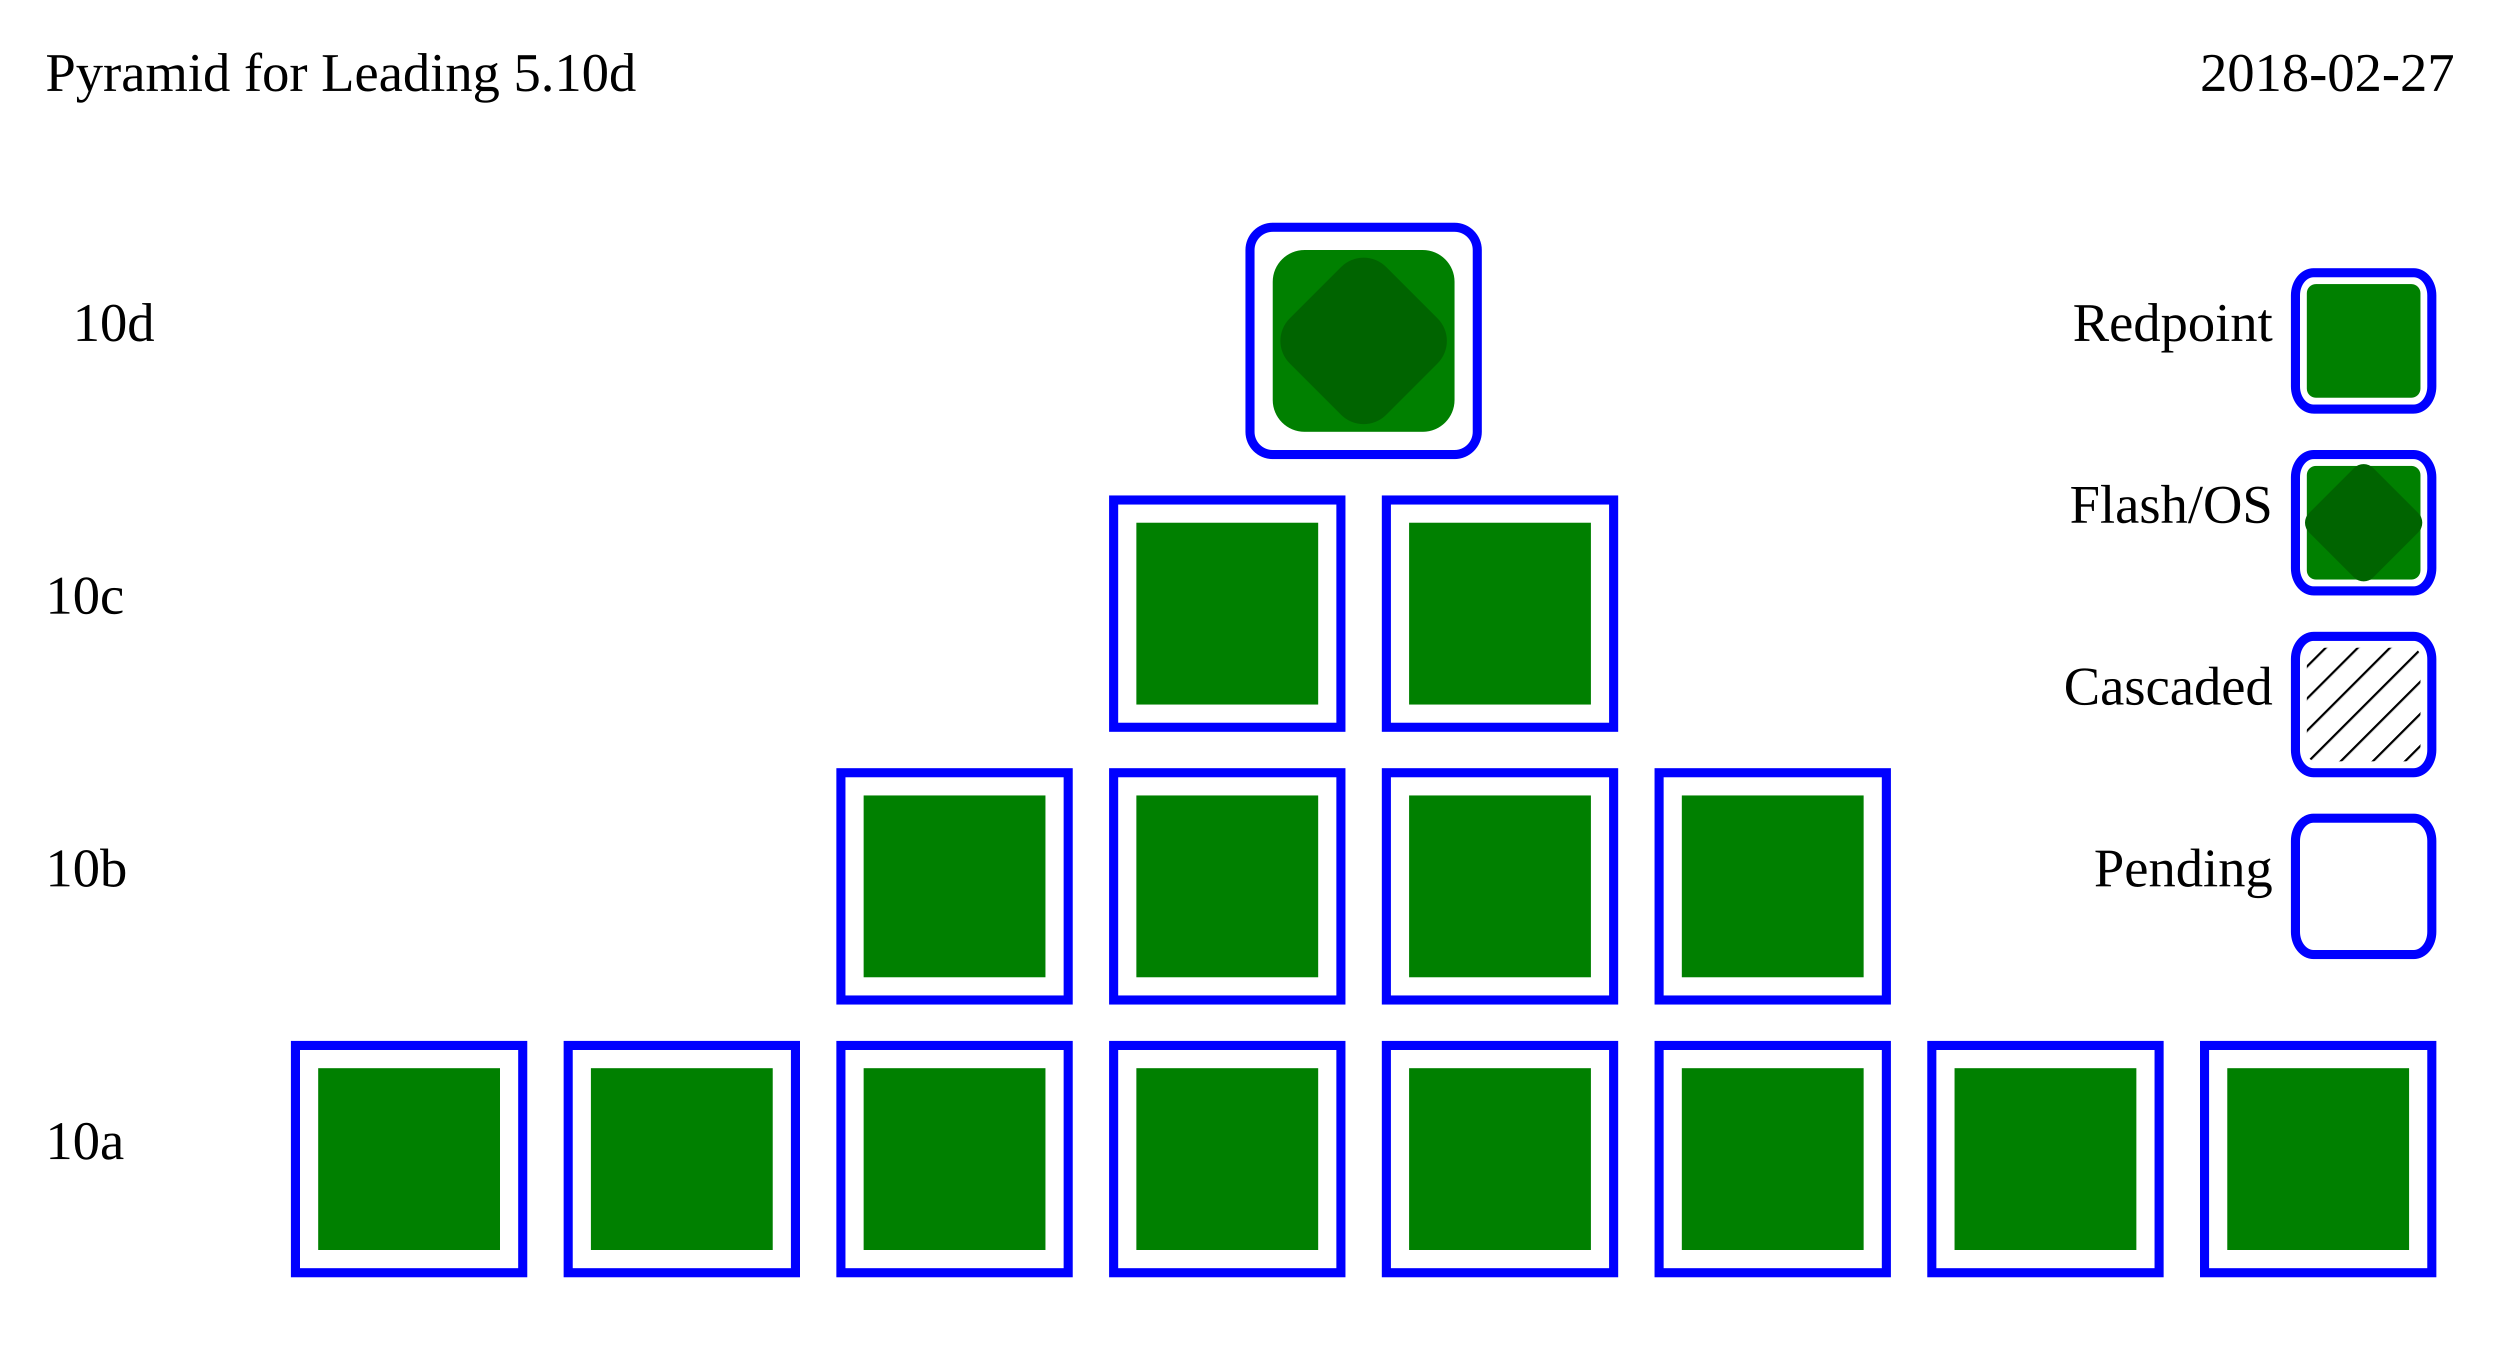
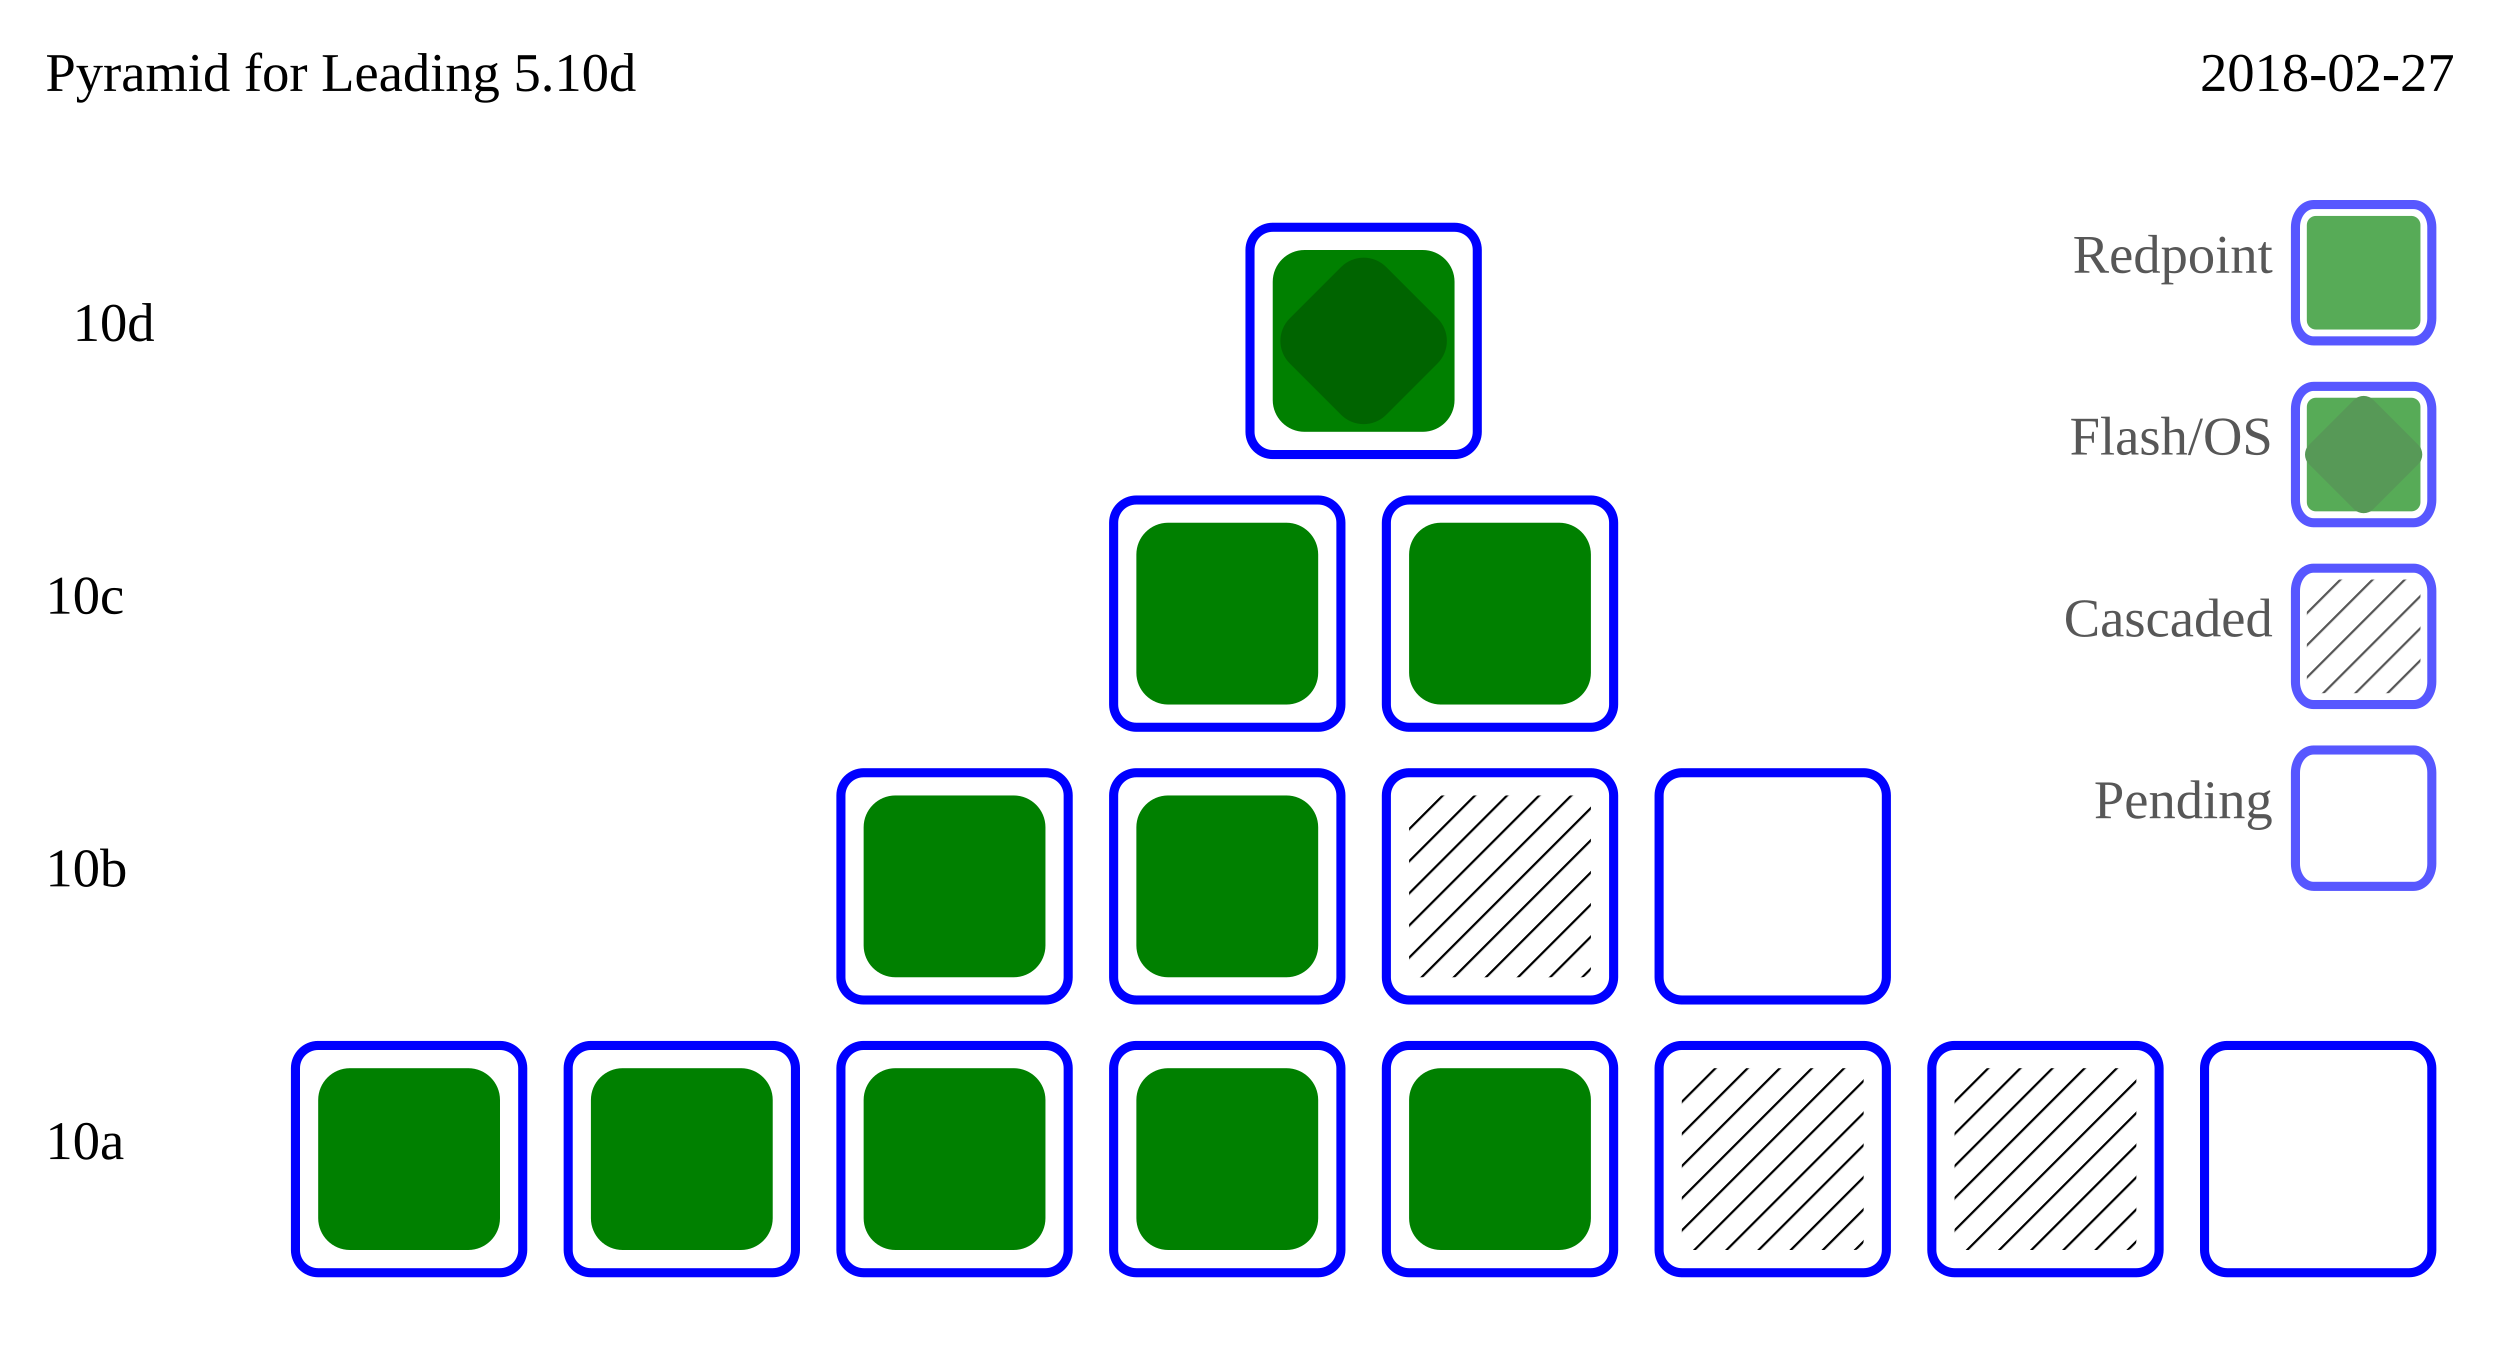
<svg xmlns="http://www.w3.org/2000/svg" width="550px" height="300px">
  <pattern id="xhatch" width="5" height="5" patternTransform="rotate(45 0 0)" patternUnits="userSpaceOnUse">
    <line x1="0" y1="0" x2="0" y2="5" style="stroke:black; stroke-width:1" />
  </pattern>
  <text x="10" y="20" fill="black">Pyramid for Leading 5.10d</text>
  <text text-anchor="end" x="540" y="20" fill="black">2018-02-27</text>
-   <text text-anchor="end" alignment-baseline="middle" x="520" y="75" fill="black" transform="translate(-20)">Redpoint</text>
-   <rect x="520" y="75" rx="4" ry="5" width="30" height="30" style="fill:none; stroke: blue; stroke-width: 2" transform="translate(-15, -15)" />
-   <rect x="520" y="75" rx="2" ry="2" width="25" height="25" style="fill:green; stroke: none;" transform="translate(-12.5, -12.5)" />
-   <text text-anchor="end" alignment-baseline="middle" x="520" y="115" fill="black" transform="translate(-20)">Flash/OS</text>
-   <rect x="520" y="115" rx="4" ry="5" width="30" height="30" style="fill:none; stroke: blue; stroke-width: 2" transform="translate(-15, -15)" />
-   <rect x="520" y="115" rx="2" ry="2" width="25" height="25" style="fill:green; stroke: none;" transform="translate(-12.5, -12.5)" />
-   <rect x="520" y="115" rx="3" ry="3" width="20" height="20" style="fill:darkgreen; stroke: none;" transform="rotate(45, 520, 115) translate(-10, -10)" />
-   <text text-anchor="end" alignment-baseline="middle" x="520" y="155" fill="black" transform="translate(-20)">Cascaded</text>
-   <rect x="520" y="155" rx="4" ry="5" width="30" height="30" style="fill:none; stroke: blue; stroke-width: 2" transform="translate(-15, -15)" />
-   <rect x="520" y="155" rx="2" ry="2" width="25" height="25" style="fill:url(#xhatch)" transform="translate(-12.5, -12.5)" />
-   <text text-anchor="end" alignment-baseline="middle" x="520" y="195" fill="black" transform="translate(-20)">Pending</text>
-   <rect x="520" y="195" rx="4" ry="5" width="30" height="30" style="fill:none; stroke: blue; stroke-width: 2" transform="translate(-15, -15)" />
+   <g opacity="0.66">
+     <g transform="translate(520, 60)">
+       <text text-anchor="end" alignment-baseline="middle" x="0" y="0" fill="black" transform="translate(-20)">Redpoint</text>
+       <rect x="0" y="0" rx="4" ry="5" width="30" height="30" style="fill:none; stroke: blue; stroke-width: 2" transform="translate(-15, -15)" />
+       <rect x="0" y="0" rx="2" ry="2" width="25" height="25" style="fill:green; stroke: none;" transform="translate(-12.5, -12.5)" />
+     </g>
+     <g transform="translate(520,100)">
+       <text text-anchor="end" alignment-baseline="middle" x="0" y="0" fill="black" transform="translate(-20)">Flash/OS</text>
+       <rect x="0" y="0" rx="4" ry="5" width="30" height="30" style="fill:none; stroke: blue; stroke-width: 2" transform="translate(-15, -15)" />
+       <rect x="0" y="0" rx="2" ry="2" width="25" height="25" style="fill:green; stroke: none;" transform="translate(-12.5, -12.5)" />
+       <rect x="0" y="0" rx="3" ry="3" width="20" height="20" style="fill:darkgreen; stroke: none;" transform="rotate(45, 0, 0) translate(-10, -10)" />
+     </g>
+     <g transform="translate(520, 140)">
+       <text text-anchor="end" alignment-baseline="middle" x="0" y="0" fill="black" transform="translate(-20)">Cascaded</text>
+       <rect x="0" y="0" rx="4" ry="5" width="30" height="30" style="fill:none; stroke: blue; stroke-width: 2" transform="translate(-15, -15)" />
+       <rect x="0" y="0" rx="2" ry="2" width="25" height="25" style="fill:url(#xhatch)" transform="translate(-12.5, -12.5)" />
+     </g>
+     <g transform="translate(520, 180)">
+       <text text-anchor="end" alignment-baseline="middle" x="0" y="0" fill="black" transform="translate(-20)">Pending</text>
+       <rect x="0" y="0" rx="4" ry="5" width="30" height="30" style="fill:none; stroke: blue; stroke-width: 2" transform="translate(-15, -15)" />
+     </g>
+   </g>
  <text x="25" y="75" fill="black" text-anchor="middle" alignment-baseline="middle">10d</text>
-   <rect x="300" y="75" rx="5" ry="5" width="50" height="50" style="fill:none; stroke: blue; stroke-width: 2" transform="translate(-25, -25)" />
-   <rect x="300" y="75" rx="7" ry="7" width="40" height="40" style="fill:green; stroke: none;" transform="translate(-20, -20)" />
-   <rect x="300" y="75" rx="7" ry="7" width="30" height="30" style="fill:darkgreen; stroke: none;" transform="rotate(45, 300, 75) translate(-15, -15)" />
+   <g transform="translate(300, 75)">
+     <rect x="0" y="0" rx="5" ry="5" width="50" height="50" style="fill:none; stroke: blue; stroke-width: 2" transform="translate(-25, -25)" />
+     <rect x="0" y="0" rx="7" ry="7" width="40" height="40" style="fill:green; stroke: none;" transform="translate(-20, -20)" />
+     <rect x="0" y="0" rx="7" ry="7" width="30" height="30" style="fill:darkgreen; stroke: none;" transform="rotate(45, 0, 0) translate(-15, -15)" />
+   </g>
  <text x="10" y="135" fill="black">10c</text>
-   <rect x="245" y="110" width="50" height="50" style="fill:none; stroke: blue; stroke-width: 2" />
-   <rect x="250" y="115" width="40" height="40" style="fill:green; stroke: none;" />
-   <rect x="305" y="110" width="50" height="50" style="fill:none; stroke: blue; stroke-width: 2" />
-   <rect x="310" y="115" width="40" height="40" style="fill:green; stroke: none;" />
+   <g transform="translate(270, 135)">
+     <rect x="0" y="0" rx="5" ry="5" width="50" height="50" style="fill:none; stroke: blue; stroke-width: 2" transform="translate(-25, -25)" />
+     <rect x="0" y="0" rx="7" ry="7" width="40" height="40" style="fill:green; stroke: none;" transform="translate(-20, -20)" />
+   </g>
+   <g transform="translate(330, 135)">
+     <rect x="0" y="0" rx="5" ry="5" width="50" height="50" style="fill:none; stroke: blue; stroke-width: 2" transform="translate(-25, -25)" />
+     <rect x="0" y="0" rx="7" ry="7" width="40" height="40" style="fill:green; stroke: none;" transform="translate(-20, -20)" />
+   </g>
  <text x="10" y="195" fill="black">10b</text>
-   <rect x="185" y="170" width="50" height="50" style="fill:none; stroke: blue; stroke-width: 2" />
-   <rect x="190" y="175" width="40" height="40" style="fill:green; stroke: none;" />
-   <rect x="245" y="170" width="50" height="50" style="fill:none; stroke: blue; stroke-width: 2" />
-   <rect x="250" y="175" width="40" height="40" style="fill:green; stroke: none;" />
-   <rect x="305" y="170" width="50" height="50" style="fill:none; stroke: blue; stroke-width: 2" />
-   <rect x="310" y="175" width="40" height="40" style="fill:green; stroke: none;" />
-   <rect x="365" y="170" width="50" height="50" style="fill:none; stroke: blue; stroke-width: 2" />
-   <rect x="370" y="175" width="40" height="40" style="fill:green; stroke: none;" />
+   <g transform="translate(210, 195)">
+     <rect x="0" y="0" rx="5" ry="5" width="50" height="50" style="fill:none; stroke: blue; stroke-width: 2" transform="translate(-25, -25)" />
+     <rect x="0" y="0" rx="7" ry="7" width="40" height="40" style="fill:green; stroke: none;" transform="translate(-20, -20)" />
+   </g>
+   <g transform="translate(270, 195)">
+     <rect x="0" y="0" rx="5" ry="5" width="50" height="50" style="fill:none; stroke: blue; stroke-width: 2" transform="translate(-25, -25)" />
+     <rect x="0" y="0" rx="7" ry="7" width="40" height="40" style="fill:green; stroke: none;" transform="translate(-20, -20)" />
+   </g>
+   <g transform="translate(330, 195)">
+     <rect x="0" y="0" rx="5" ry="5" width="50" height="50" style="fill:none; stroke: blue; stroke-width: 2" transform="translate(-25, -25)" />
+     <rect x="0" y="0" rx="2" ry="2" width="40" height="40" style="fill:url(#xhatch)" transform="translate(-20, -20)" />
+   </g>
+   <g transform="translate(390, 195)">
+     <rect x="0" y="0" rx="5" ry="5" width="50" height="50" style="fill:none; stroke: blue; stroke-width: 2" transform="translate(-25, -25)" />
+   </g>
  <text x="10" y="255" fill="black">10a</text>
-   <rect x="65" y="230" width="50" height="50" style="fill:none; stroke: blue; stroke-width: 2" />
-   <rect x="70" y="235" width="40" height="40" style="fill:green; stroke: none;" />
-   <rect x="125" y="230" width="50" height="50" style="fill:none; stroke: blue; stroke-width: 2" />
-   <rect x="130" y="235" width="40" height="40" style="fill:green; stroke: none;" />
-   <rect x="185" y="230" width="50" height="50" style="fill:none; stroke: blue; stroke-width: 2" />
-   <rect x="190" y="235" width="40" height="40" style="fill:green; stroke: none;" />
-   <rect x="245" y="230" width="50" height="50" style="fill:none; stroke: blue; stroke-width: 2" />
-   <rect x="250" y="235" width="40" height="40" style="fill:green; stroke: none;" />
-   <rect x="305" y="230" width="50" height="50" style="fill:none; stroke: blue; stroke-width: 2" />
-   <rect x="310" y="235" width="40" height="40" style="fill:green; stroke: none;" />
-   <rect x="365" y="230" width="50" height="50" style="fill:none; stroke: blue; stroke-width: 2" />
-   <rect x="370" y="235" width="40" height="40" style="fill:green; stroke: none;" />
-   <rect x="425" y="230" width="50" height="50" style="fill:none; stroke: blue; stroke-width: 2" />
-   <rect x="430" y="235" width="40" height="40" style="fill:green; stroke: none;" />
-   <rect x="485" y="230" width="50" height="50" style="fill:none; stroke: blue; stroke-width: 2" />
-   <rect x="490" y="235" width="40" height="40" style="fill:green; stroke: none;" />
+   <g transform="translate(90, 255)">
+     <rect x="0" y="0" rx="5" ry="5" width="50" height="50" style="fill:none; stroke: blue; stroke-width: 2" transform="translate(-25, -25)" />
+     <rect x="0" y="0" rx="7" ry="7" width="40" height="40" style="fill:green; stroke: none;" transform="translate(-20, -20)" />
+   </g>
+   <g transform="translate(150, 255)">
+     <rect x="0" y="0" rx="5" ry="5" width="50" height="50" style="fill:none; stroke: blue; stroke-width: 2" transform="translate(-25, -25)" />
+     <rect x="0" y="0" rx="7" ry="7" width="40" height="40" style="fill:green; stroke: none;" transform="translate(-20, -20)" />
+   </g>
+   <g transform="translate(210, 255)">
+     <rect x="0" y="0" rx="5" ry="5" width="50" height="50" style="fill:none; stroke: blue; stroke-width: 2" transform="translate(-25, -25)" />
+     <rect x="0" y="0" rx="7" ry="7" width="40" height="40" style="fill:green; stroke: none;" transform="translate(-20, -20)" />
+   </g>
+   <g transform="translate(270, 255)">
+     <rect x="0" y="0" rx="5" ry="5" width="50" height="50" style="fill:none; stroke: blue; stroke-width: 2" transform="translate(-25, -25)" />
+     <rect x="0" y="0" rx="7" ry="7" width="40" height="40" style="fill:green; stroke: none;" transform="translate(-20, -20)" />
+   </g>
+   <g transform="translate(330, 255)">
+     <rect x="0" y="0" rx="5" ry="5" width="50" height="50" style="fill:none; stroke: blue; stroke-width: 2" transform="translate(-25, -25)" />
+     <rect x="0" y="0" rx="7" ry="7" width="40" height="40" style="fill:green; stroke: none;" transform="translate(-20, -20)" />
+   </g>
+   <g transform="translate(390, 255)">
+     <rect x="0" y="0" rx="5" ry="5" width="50" height="50" style="fill:none; stroke: blue; stroke-width: 2" transform="translate(-25, -25)" />
+     <rect x="0" y="0" rx="2" ry="2" width="40" height="40" style="fill:url(#xhatch)" transform="translate(-20, -20)" />
+   </g>
+   <g transform="translate(450, 255)">
+     <rect x="0" y="0" rx="5" ry="5" width="50" height="50" style="fill:none; stroke: blue; stroke-width: 2" transform="translate(-25, -25)" />
+     <rect x="0" y="0" rx="2" ry="2" width="40" height="40" style="fill:url(#xhatch)" transform="translate(-20, -20)" />
+   </g>
+   <g transform="translate(510, 255)">
+     <rect x="0" y="0" rx="5" ry="5" width="50" height="50" style="fill:none; stroke: blue; stroke-width: 2" transform="translate(-25, -25)" />
+   </g>
</svg>
